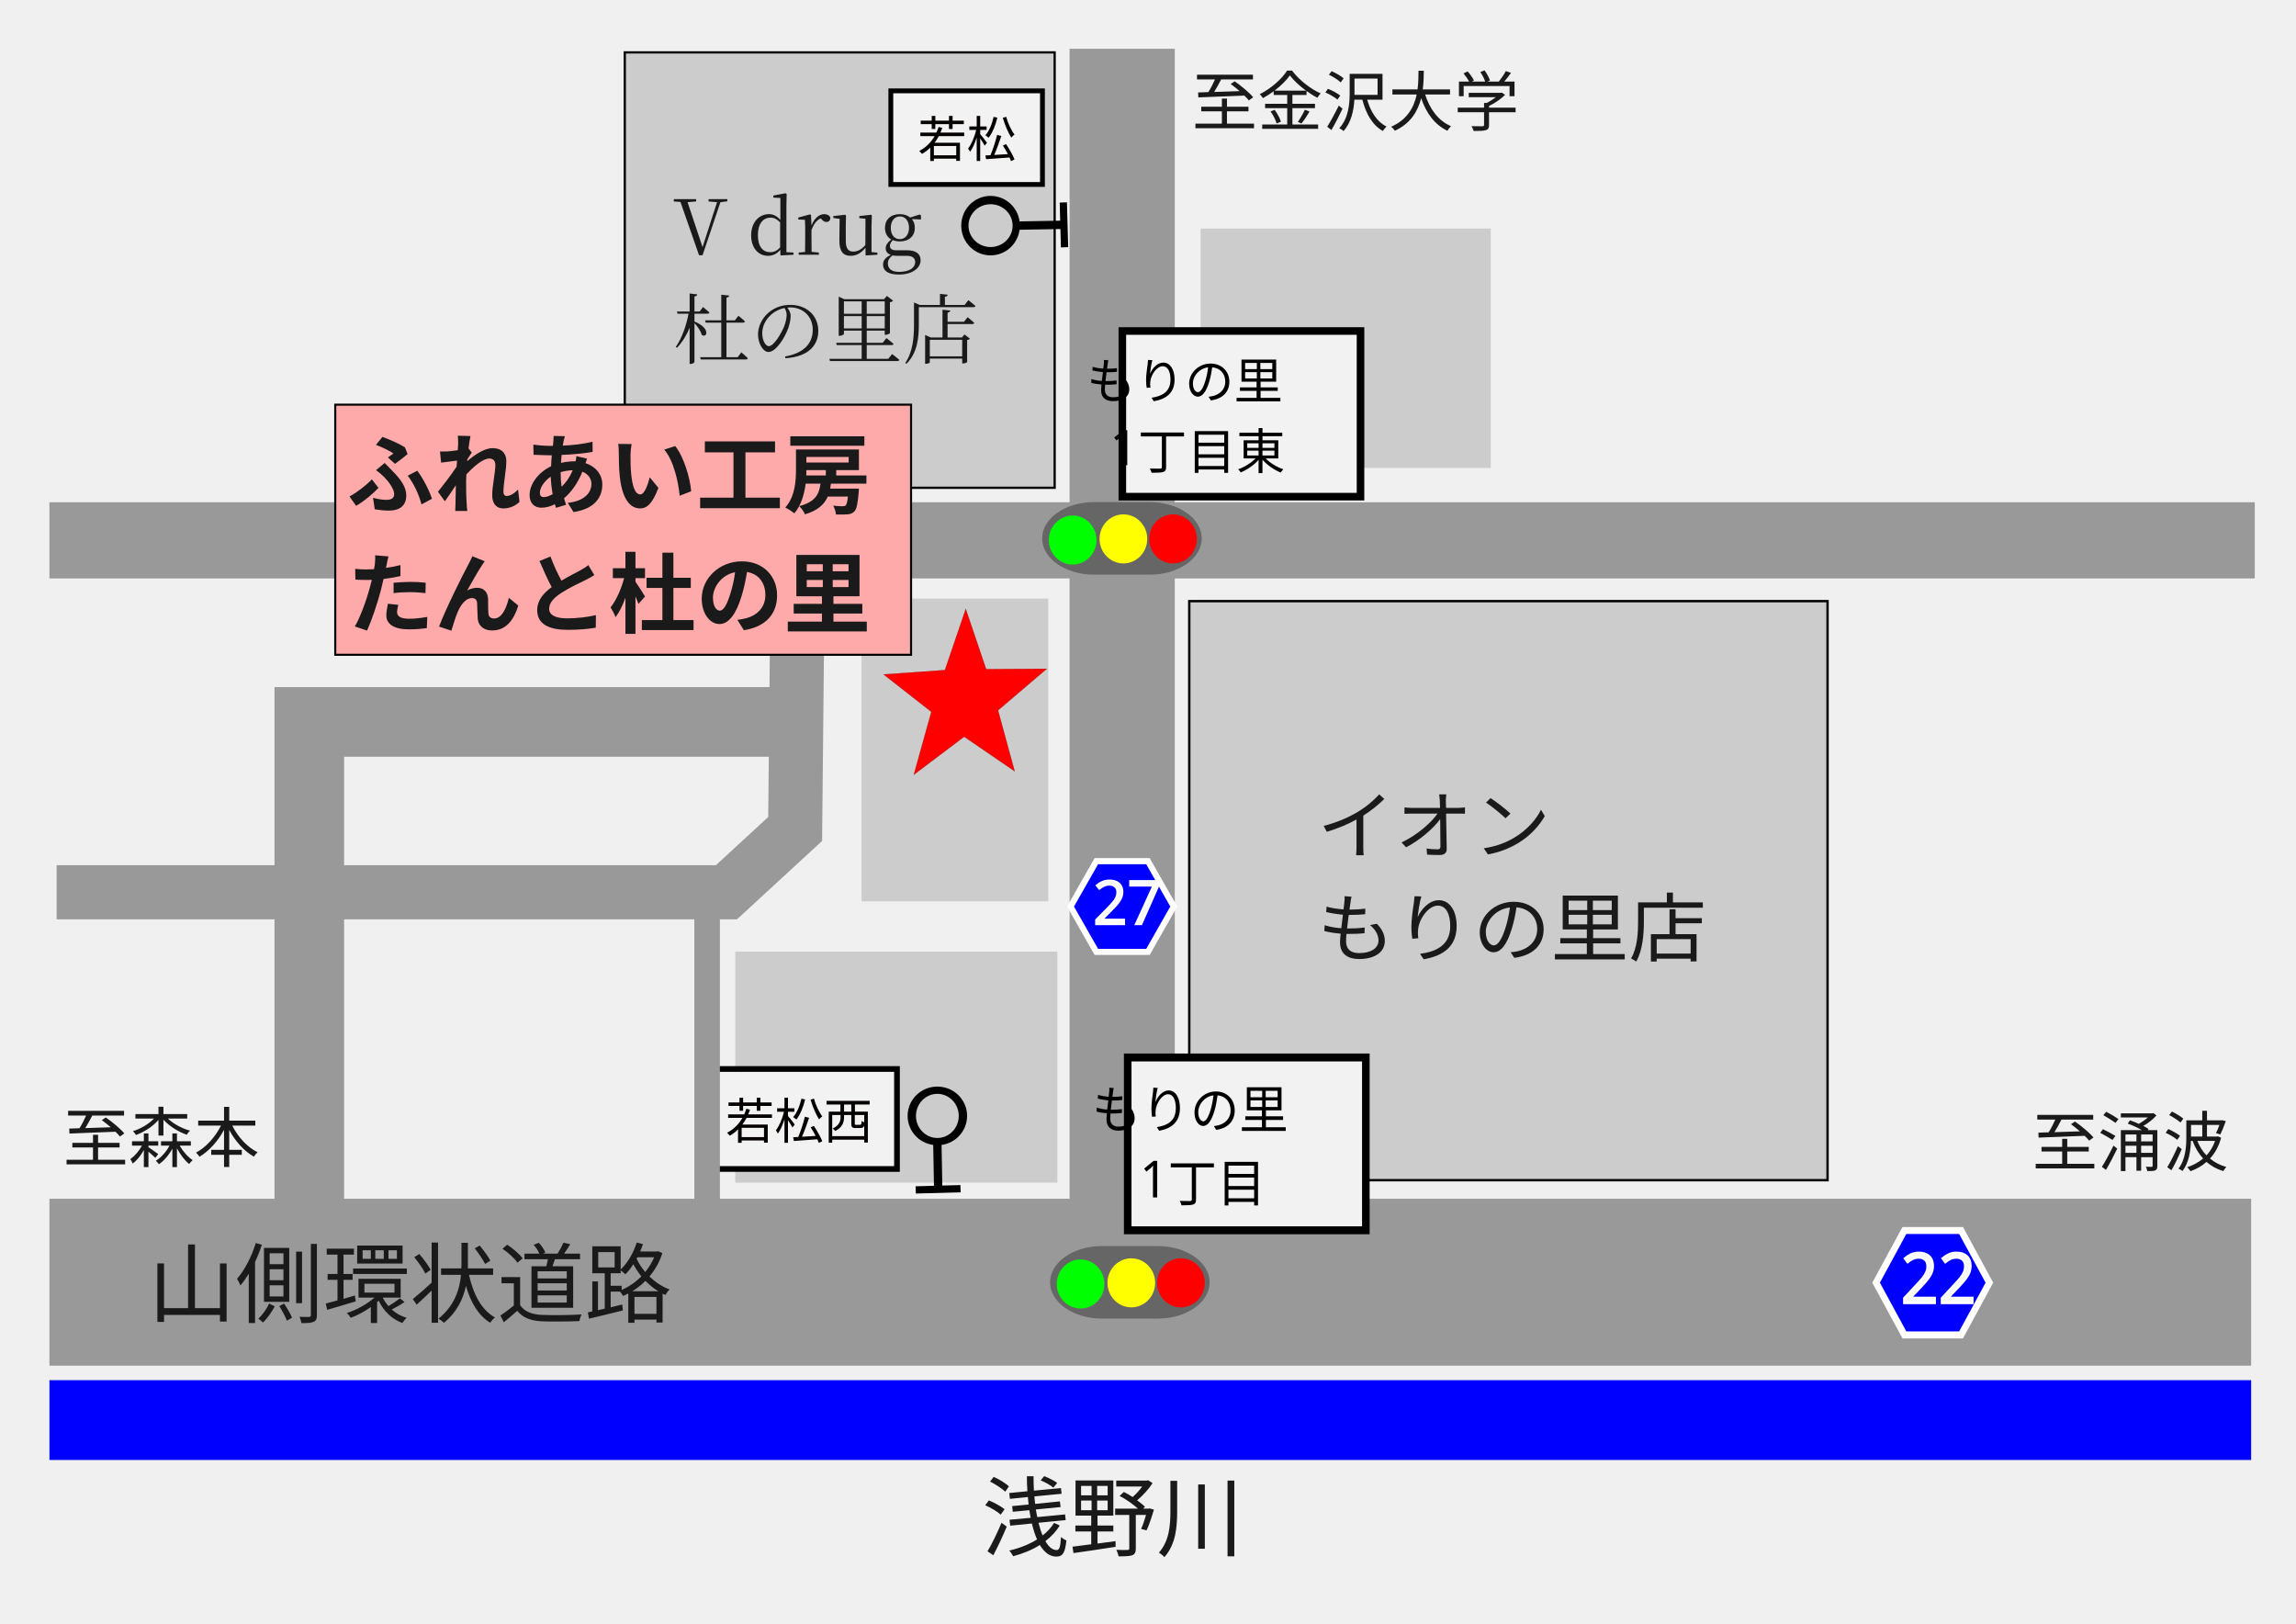
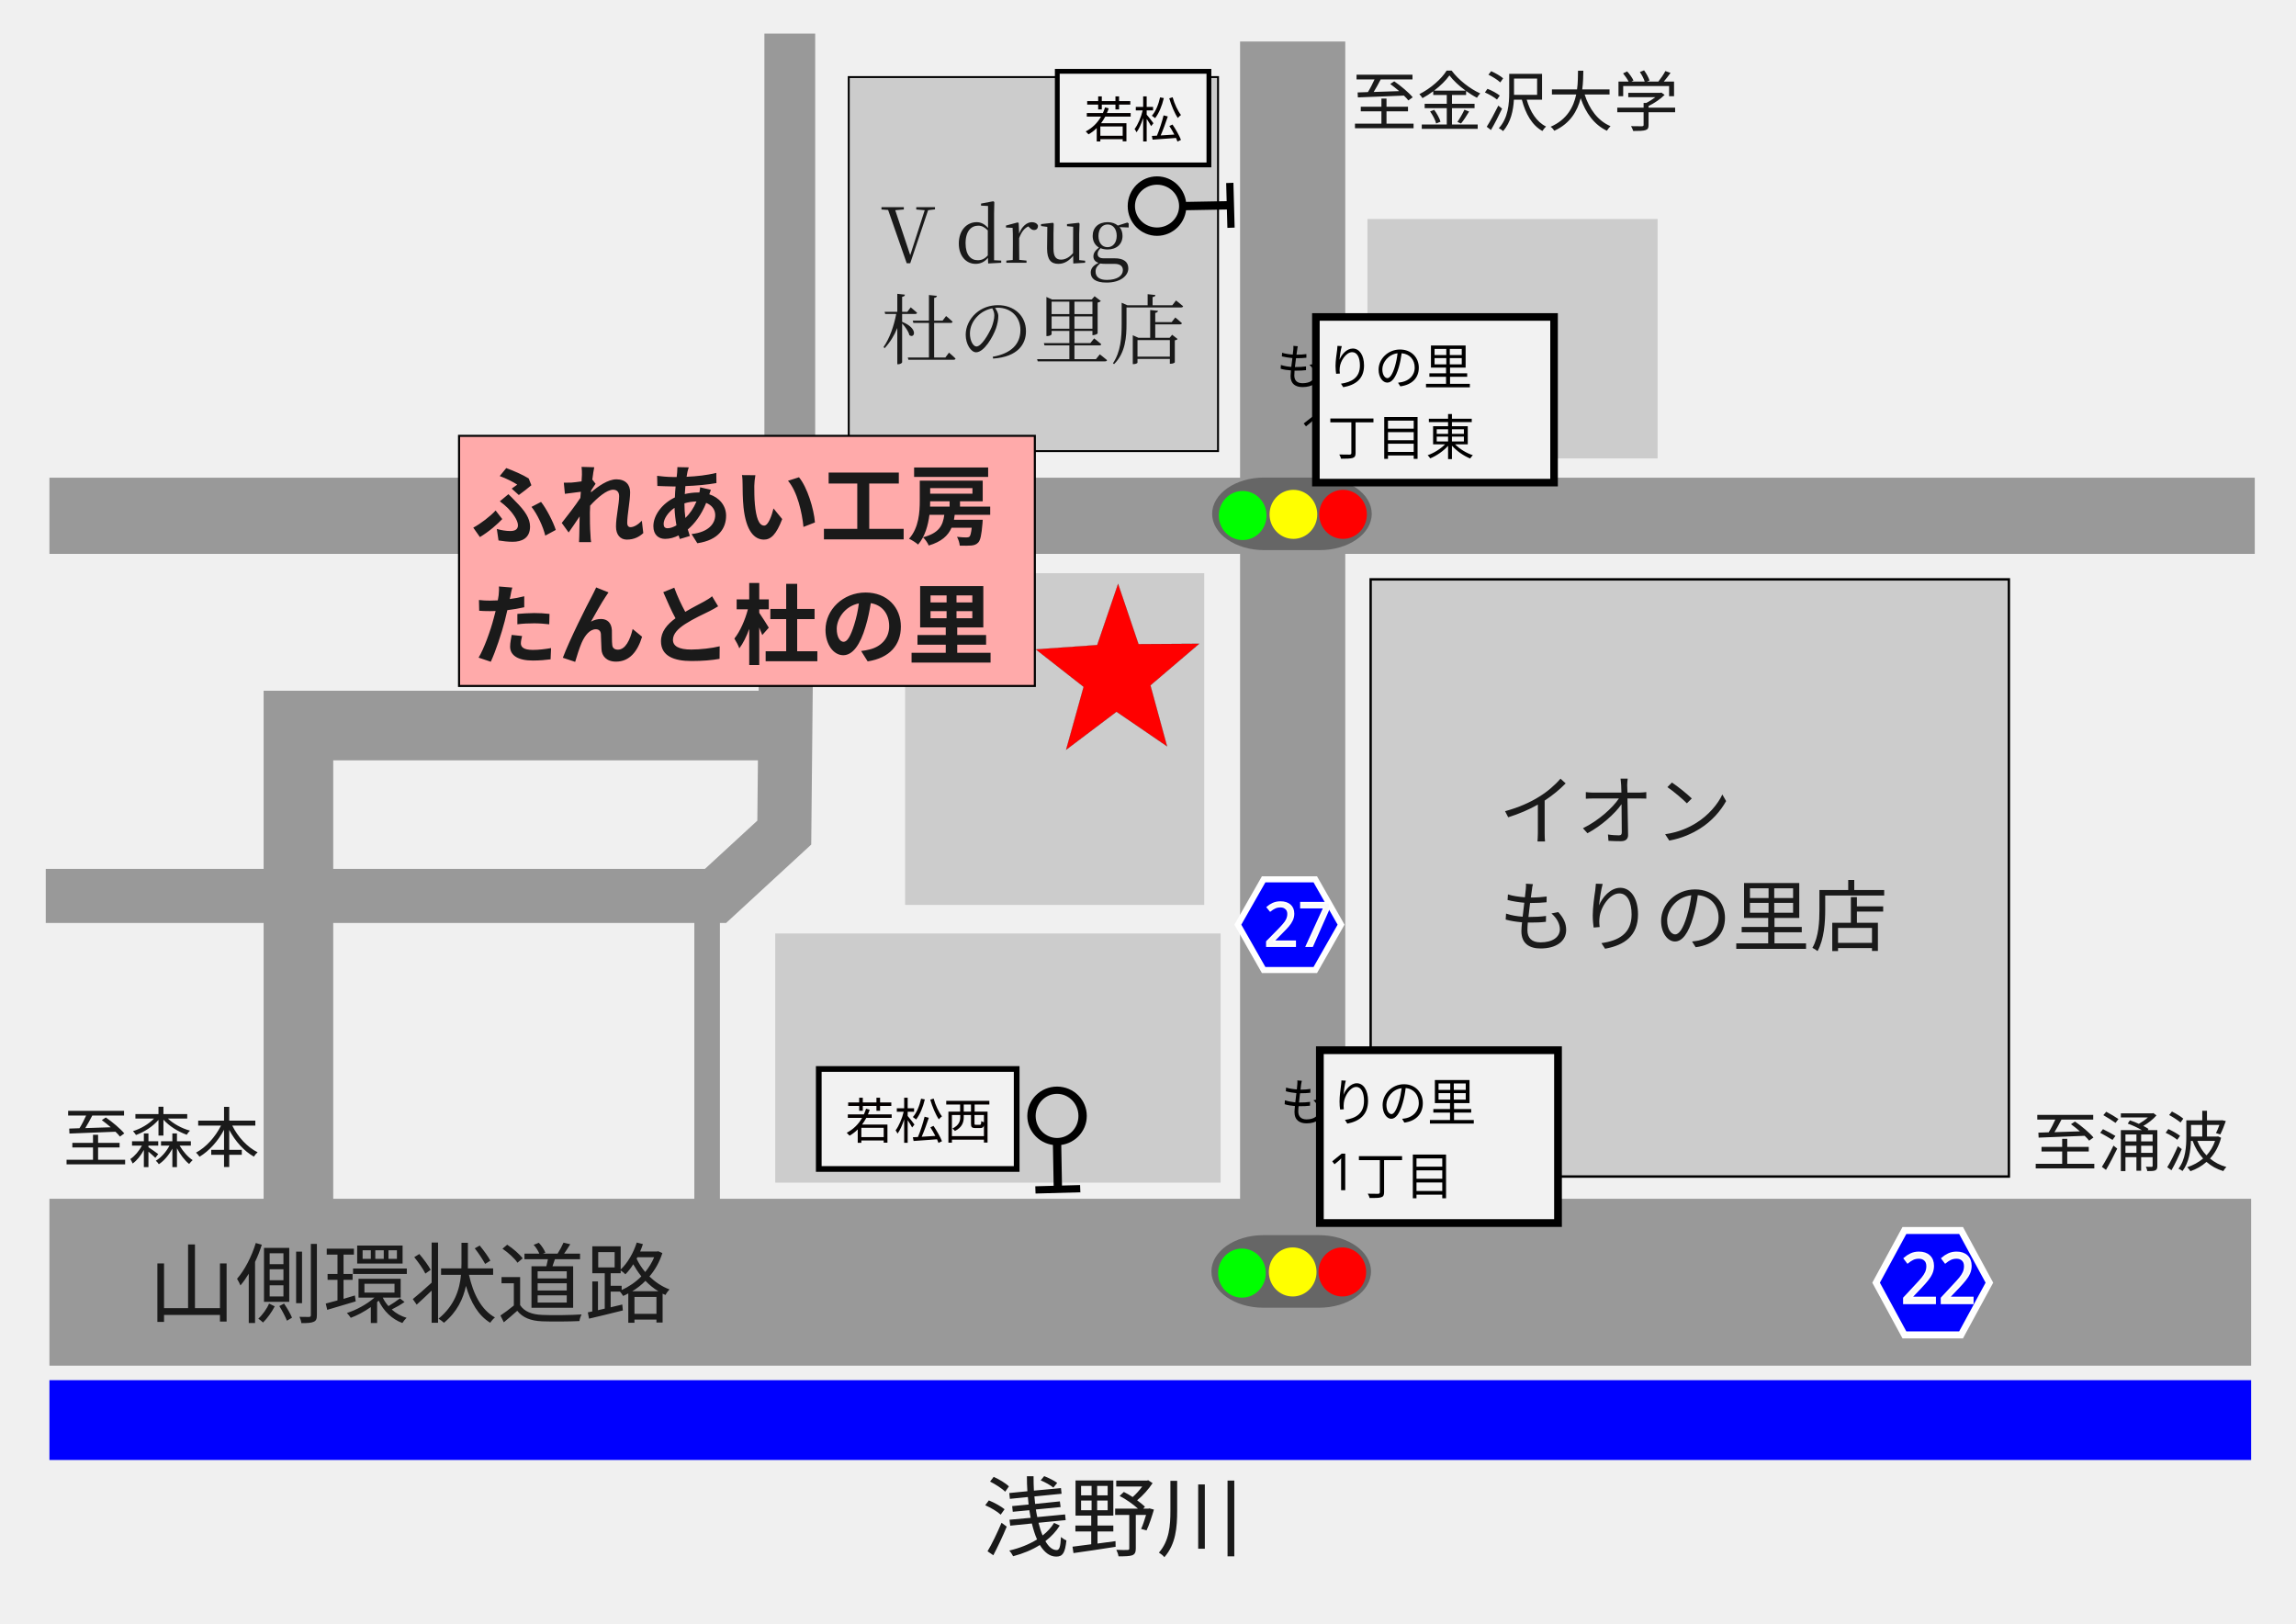
<svg xmlns="http://www.w3.org/2000/svg" width="297mm" height="210mm" viewBox="0 0 297 210" version="1.1" id="svg1">
  <defs id="defs1" />
  <g id="layer1">
    <text xml:space="preserve" style="font-style:normal;font-variant:normal;font-weight:normal;font-stretch:normal;font-size:11.289px;font-family:'Bitstream Vera Serif';-inkscape-font-specification:'Bitstream Vera Serif';writing-mode:lr-tb;direction:ltr;fill:#1a1a1a;stroke-width:0.265" x="127.022" y="200.4" id="text9">
      <tspan style="font-style:normal;font-variant:normal;font-weight:normal;font-stretch:normal;font-family:'Bitstream Vera Serif';-inkscape-font-specification:'Bitstream Vera Serif';writing-mode:lr-tb;fill:#1a1a1a;stroke-width:0.265" x="127.022" y="200.4" id="tspan12">浅野川</tspan>
    </text>
    <rect style="fill:#0000ff;stroke-width:0.298" id="rect1" width="10.322" height="284.801" x="-188.825" y="6.395" transform="rotate(-90)" />
    <rect style="fill:#999999;stroke-width:0.318" id="rect2" width="21.583" height="284.801" x="-176.626" y="6.395" transform="rotate(-90)" />
-     <rect style="fill:#999999;stroke-width:0.285" id="rect3" width="150.142" height="13.607" x="-156.451" y="138.358" transform="rotate(-90)" />
+     <rect style="fill:#999999;stroke-width:0.285" id="rect3" width="150.142" height="13.607" x="-155.512" y="160.41" transform="rotate(-90)" />
    <text xml:space="preserve" style="font-style:normal;font-variant:normal;font-weight:normal;font-stretch:normal;font-size:11.289px;font-family:'Bitstream Vera Serif';-inkscape-font-specification:'Bitstream Vera Serif';writing-mode:lr-tb;direction:ltr;fill:#1a1a1a;stroke-width:0.265" x="19.173" y="170.202" id="text10">
      <tspan id="tspan10" style="font-style:normal;font-variant:normal;font-weight:normal;font-stretch:normal;font-family:'Bitstream Vera Serif';-inkscape-font-specification:'Bitstream Vera Serif';stroke-width:0.265" x="19.173" y="170.202">山側環状道路</tspan>
    </text>
-     <rect style="fill:#cccccc;fill-opacity:1;stroke:none;stroke-width:7;stroke-dasharray:none;stroke-opacity:1" id="rect15" width="37.536" height="30.967" x="155.303" y="29.559" />
-     <rect style="fill:#999999;stroke-width:0.294" id="rect13" width="9.853" height="285.27" x="-74.811" y="6.395" transform="rotate(-90)" />
+     <rect style="fill:#cccccc;fill-opacity:1;stroke:none;stroke-width:7;stroke-dasharray:none;stroke-opacity:1" id="rect15" width="37.536" height="30.967" x="176.886" y="28.321" />
+     <rect style="fill:#999999;stroke-width:0.294" id="rect13" width="9.853" height="285.27" x="-71.636" y="6.395" transform="rotate(-90)" />
    <g id="g21" transform="rotate(-90,105.1769,105.7003)" />
-     <rect style="fill:#cccccc;stroke:#000000;stroke-width:0.293;stroke-dasharray:none;stroke-opacity:1" id="rect6" width="56.311" height="55.607" x="-63.085" y="80.818" transform="rotate(-90)" />
-     <g id="g13" transform="matrix(0.2328042,0,0,0.1626016,123.1591,123.2392)">
+     <rect style="fill:#cccccc;stroke:#000000;stroke-width:0.251;stroke-dasharray:none;stroke-opacity:1" id="rect6" width="48.376" height="47.771" x="-58.343" y="109.788" transform="rotate(-90)" />
+     <g id="g13" transform="matrix(0.2328042,0,0,0.1626016,144.0329,121.8316)">
      <g id="g12">
        <rect style="fill:#666666;stroke-width:0.374" id="rect9" width="88.678" height="57.711" x="54.427" y="233.19" ry="28.855" />
      </g>
      <ellipse style="fill:#00ff00;stroke-width:0.626" id="path11-3" cx="71.39" cy="263.368" rx="13.248" ry="19.508" />
      <ellipse style="fill:#ffff00;stroke-width:0.626" id="path11" cx="99.576" cy="262.451" rx="13.248" ry="19.508" />
      <ellipse style="fill:#ff0000;stroke-width:0.626" id="use12" cx="127.153" cy="262.451" rx="13.248" ry="19.508" />
    </g>
    <g id="g5" transform="matrix(0.2839637,0,0,0.3021338,181.9278,93.17199)">
      <path style="fill:#0000ff;stroke:#ffffff;stroke-width:3;stroke-dasharray:none;stroke-opacity:1" id="path2" d="m 265.564,240.697 -12.903,22.348 h -25.806 l -12.903,-22.348 12.903,-22.348 h 25.806 z" />
      <text xml:space="preserve" style="font-size:29.986px;font-family:'Fira Sans';-inkscape-font-specification:'Fira Sans';writing-mode:lr-tb;direction:ltr;fill:#f9f9f9;stroke:#ffffff;stroke-width:0.8;stroke-dasharray:none;stroke-opacity:1" x="225.213" y="249.491" id="text2">
        <tspan style="font-size:29.986px;stroke-width:0.8;stroke-dasharray:none" x="225.213" y="249.491" id="tspan3">22</tspan>
      </text>
    </g>
    <text xml:space="preserve" style="font-size:6.35px;font-family:'Fira Sans';-inkscape-font-specification:'Fira Sans';writing-mode:lr-tb;direction:ltr;white-space:pre;inline-size:22.758;display:inline;fill:#1a1a0b;fill-opacity:1;stroke:#ffffff;stroke-width:0.8;stroke-dasharray:none;stroke-opacity:1" x="158.588" y="208.322" id="text11" transform="rotate(-90,104.6478,106.2295)" />
-     <rect style="fill:#cccccc;stroke:#000000;stroke-width:0.306;stroke-dasharray:none;stroke-opacity:1" id="rect4" width="74.891" height="82.566" x="-152.637" y="153.837" transform="rotate(-90)" />
-     <g id="g19" transform="matrix(0.9998485,0,0,1.043237,-10.89099,-75.75023)" style="fill:#cccccc;stroke:#000000;stroke-width:0.279;stroke-dasharray:none;stroke-opacity:1">
-       <rect style="fill:#f2f2f2;stroke:#000000;stroke-width:0.98;stroke-dasharray:none;stroke-opacity:1" id="rect7" width="30.809" height="21.425" x="156.79" y="203.709" ry="0" rx="0" />
-       <text xml:space="preserve" style="font-size:6.35px;font-family:'Fira Sans';-inkscape-font-specification:'Fira Sans';text-align:center;writing-mode:lr-tb;direction:ltr;text-anchor:middle;fill:#000000;fill-opacity:1;stroke:#000000;stroke-width:0;stroke-dasharray:none;stroke-opacity:1" x="172.299" y="212.485" id="text16">
-         <tspan style="fill:#000000;fill-opacity:1;stroke:#000000;stroke-width:0;stroke-dasharray:none;stroke-opacity:1" x="172.299" y="212.485" id="tspan18">もりの里</tspan>
-         <tspan style="fill:#000000;fill-opacity:1;stroke:#000000;stroke-width:0;stroke-dasharray:none;stroke-opacity:1" x="172.299" y="221.063" id="tspan19">1丁目</tspan>
+     <g id="g17" transform="matrix(0.9999425,0,0,1.031262,23.47093,-5.243289)">
+       <rect style="fill:#cccccc;stroke:#000000;stroke-width:0.306;stroke-dasharray:none;stroke-opacity:1" id="rect4" width="74.891" height="82.566" x="-152.637" y="153.837" transform="rotate(-90)" />
+       <text xml:space="preserve" style="font-style:normal;font-variant:normal;font-weight:normal;font-stretch:normal;font-size:9.682px;font-family:'Bitstream Vera Serif';-inkscape-font-specification:'Bitstream Vera Serif';writing-mode:lr-tb;direction:ltr;white-space:pre;inline-size:63.174;display:inline;fill:#1a1a1a;stroke-width:0.265" x="79.744" y="175.935" id="text4" transform="matrix(1.040923,0,0,1,87.35823,-65.61714)">
+         <tspan x="79.744" y="175.935" id="tspan2">イオン
+ </tspan>
+         <tspan x="79.744" y="189.201" id="tspan5">もりの里店</tspan>
      </text>
    </g>
-     <text xml:space="preserve" style="font-style:normal;font-variant:normal;font-weight:normal;font-stretch:normal;font-size:9.682px;font-family:'Bitstream Vera Serif';-inkscape-font-specification:'Bitstream Vera Serif';writing-mode:lr-tb;direction:ltr;white-space:pre;inline-size:63.174;display:inline;fill:#1a1a1a;stroke-width:0.265" x="79.744" y="175.935" id="text4" transform="matrix(1.040923,0,0,1,87.35823,-65.61714)">
-       <tspan x="79.744" y="175.935" id="tspan2">イオン
- </tspan>
-       <tspan x="79.744" y="189.201" id="tspan5">もりの里店</tspan>
+     <text xml:space="preserve" style="font-style:normal;font-variant:normal;font-weight:normal;font-stretch:normal;font-size:8.467px;font-family:'Bitstream Vera Serif';-inkscape-font-specification:'Bitstream Vera Serif';writing-mode:lr-tb;direction:ltr;fill:#1a1a1a;stroke-width:0.265" x="174.822" y="16.254" id="text14">
+       <tspan id="tspan14" style="font-style:normal;font-variant:normal;font-weight:normal;font-stretch:normal;font-size:8.467px;font-family:'Bitstream Vera Serif';-inkscape-font-specification:'Bitstream Vera Serif';fill:#1a1a1a;stroke-width:0.265" x="174.822" y="16.254">至金沢大学</tspan>
    </text>
-     <text xml:space="preserve" style="font-style:normal;font-variant:normal;font-weight:normal;font-stretch:normal;font-size:8.467px;font-family:'Bitstream Vera Serif';-inkscape-font-specification:'Bitstream Vera Serif';writing-mode:lr-tb;direction:ltr;fill:#1a1a1a;stroke-width:0.265" x="154.185" y="16.254" id="text14">
-       <tspan id="tspan14" style="font-style:normal;font-variant:normal;font-weight:normal;font-stretch:normal;font-size:8.467px;font-family:'Bitstream Vera Serif';-inkscape-font-specification:'Bitstream Vera Serif';fill:#1a1a1a;stroke-width:0.265" x="154.185" y="16.254">至金沢大学</tspan>
+     <rect style="fill:#cccccc;fill-opacity:1;stroke-width:0.463" id="rect10" width="38.692" height="42.901" x="117.081" y="74.133" />
+     <text xml:space="preserve" style="font-style:normal;font-variant:normal;font-weight:normal;font-stretch:normal;font-size:9.878px;font-family:'Noto Serif CJK JP';-inkscape-font-specification:'Noto Serif CJK JP';writing-mode:lr-tb;direction:ltr;fill:#1a1a1a;stroke-width:0.265" x="113.977" y="33.985" id="text6">
+       <tspan id="tspan6" style="font-style:normal;font-variant:normal;font-weight:normal;font-stretch:normal;font-family:'Noto Serif CJK JP';-inkscape-font-specification:'Noto Serif CJK JP';stroke-width:0.265" x="113.977" y="33.985">V drug</tspan>
+       <tspan style="font-style:normal;font-variant:normal;font-weight:normal;font-stretch:normal;font-family:'Noto Serif CJK JP';-inkscape-font-specification:'Noto Serif CJK JP';stroke-width:0.265" x="113.977" y="46.332" id="tspan9">杜の里店</tspan>
    </text>
-     <rect style="fill:#cccccc;fill-opacity:1;stroke-width:0.35" id="rect10" width="24.147" height="39.148" x="111.45" y="77.417" />
-     <g id="g6-9" transform="matrix(0,-0.7104633,0.6183134,0,68.85734,73.1831)">
-       <ellipse style="fill:none;stroke:#000000;stroke-width:1.518;stroke-dasharray:none;stroke-opacity:1" id="path15-7-3" cx="61.934" cy="95.869" rx="4.655" ry="5.375" />
-       <path style="fill:none;stroke:#000000;stroke-width:1.518;stroke-dasharray:none;stroke-opacity:1" d="m 61.934,101.495 c 0.152,9.669 0.152,9.669 0.152,9.669" id="path16-5-6" />
-       <path style="fill:none;stroke:#000000;stroke-width:1.518;stroke-dasharray:none;stroke-opacity:1" d="m 57.995,111.347 c 8.159,-0.256 8.159,-0.256 8.159,-0.256 v 0" id="path17-9-0" />
-     </g>
-     <text xml:space="preserve" style="font-size:9.878px;font-family:'Noto Serif CJK JP';-inkscape-font-specification:'Noto Serif CJK JP';writing-mode:lr-tb;direction:ltr;fill:#1a1a1a;stroke-width:0.265;font-weight:normal;font-style:normal;font-stretch:normal;font-variant:normal" x="87.113" y="32.948" id="text6">
-       <tspan id="tspan6" style="stroke-width:0.265;-inkscape-font-specification:'Noto Serif CJK JP';font-family:'Noto Serif CJK JP';font-weight:normal;font-style:normal;font-stretch:normal;font-variant:normal" x="87.113" y="32.948">V drug</tspan>
-       <tspan style="stroke-width:0.265;-inkscape-font-specification:'Noto Serif CJK JP';font-family:'Noto Serif CJK JP';font-weight:normal;font-style:normal;font-stretch:normal;font-variant:normal" x="87.113" y="46.291" id="tspan9">杜の里店</tspan>
-     </text>
-     <path style="fill:none;fill-opacity:1;stroke:#999999;stroke-width:7;stroke-dasharray:none;stroke-opacity:1" d="m 103.188,73.593 -0.329,33.621 -8.894,8.19 H 7.327" id="path13" />
-     <g id="g13-1" transform="matrix(0.2328042,0,0,0.1626016,122.1343,27.02259)">
+     <g id="g13-1" transform="matrix(0.2328042,0,0,0.1626016,144.1265,23.84759)">
      <g id="g12-2">
        <rect style="fill:#666666;stroke-width:0.374" id="rect9-7" width="88.678" height="57.711" x="54.427" y="233.19" ry="28.855" />
      </g>
      <ellipse style="fill:#00ff00;stroke-width:0.626" id="path11-3-0" cx="71.39" cy="263.368" rx="13.248" ry="19.508" />
      <ellipse style="fill:#ffff00;stroke-width:0.626" id="path11-9" cx="99.576" cy="262.451" rx="13.248" ry="19.508" />
      <ellipse style="fill:#ff0000;stroke-width:0.626" id="use12-3" cx="127.153" cy="262.451" rx="13.248" ry="19.508" />
    </g>
-     <g id="g20" transform="translate(-10.25658,-154.0962)">
-       <rect style="fill:#f2f2f2;stroke:#000000;stroke-width:0.98;stroke-dasharray:none;stroke-opacity:1" id="rect7-5" width="30.809" height="21.425" x="155.437" y="196.906" ry="0" rx="0" />
-       <text xml:space="preserve" style="font-size:6.35px;font-family:'Fira Sans';-inkscape-font-specification:'Fira Sans';text-align:center;writing-mode:lr-tb;direction:ltr;text-anchor:middle;fill:#000000;fill-opacity:1;stroke:#000000;stroke-width:0;stroke-dasharray:none;stroke-opacity:1" x="170.946" y="205.682" id="text16-6">
-         <tspan style="fill:#000000;fill-opacity:1;stroke:#000000;stroke-width:0;stroke-dasharray:none;stroke-opacity:1" x="170.946" y="205.682" id="tspan18-2">もりの里</tspan>
-         <tspan style="fill:#000000;fill-opacity:1;stroke:#000000;stroke-width:0;stroke-dasharray:none;stroke-opacity:1" x="170.946" y="214.26" id="tspan19-9">1丁目東</tspan>
+     <g id="g26">
+       <rect style="fill:#f2f2f2;stroke:#000000;stroke-width:0.98;stroke-dasharray:none;stroke-opacity:1" id="rect7-5" width="30.809" height="21.425" x="170.217" y="40.993" ry="0" rx="0" />
+       <text xml:space="preserve" style="font-size:6.35px;font-family:'Fira Sans';-inkscape-font-specification:'Fira Sans';text-align:center;writing-mode:lr-tb;direction:ltr;text-anchor:middle;fill:#000000;fill-opacity:1;stroke:#000000;stroke-width:0;stroke-dasharray:none;stroke-opacity:1" x="185.197" y="49.769" id="text16-6">
+         <tspan style="fill:#000000;fill-opacity:1;stroke:#000000;stroke-width:0;stroke-dasharray:none;stroke-opacity:1" x="185.197" y="49.769" id="tspan18-2">もりの里</tspan>
+         <tspan style="fill:#000000;fill-opacity:1;stroke:#000000;stroke-width:0;stroke-dasharray:none;stroke-opacity:1" x="185.197" y="58.347" id="tspan19-9">1丁目東</tspan>
      </text>
    </g>
-     <g id="g3" transform="translate(1.407587,-30.90685)">
-       <rect style="fill:#ffaaaa;stroke:#000000;stroke-width:0.265;stroke-opacity:1" id="rect5" width="74.482" height="32.348" x="41.96" y="83.244" />
-       <text xml:space="preserve" style="font-style:normal;font-variant:normal;font-weight:bold;font-stretch:normal;font-size:11.289px;font-family:'Bitstream Vera Serif';-inkscape-font-specification:'Bitstream Vera Serif Bold';writing-mode:lr-tb;direction:ltr;fill:#1a1a1a;stroke:none;stroke-width:0.265;stroke-opacity:1" x="43.49" y="96.416" id="text5">
-         <tspan style="font-style:normal;font-variant:normal;font-weight:bold;font-stretch:normal;font-size:11.289px;font-family:'Bitstream Vera Serif';-inkscape-font-specification:'Bitstream Vera Serif Bold';fill:#1a1a1a;stroke:none;stroke-width:0.265;stroke-opacity:1" x="43.49" y="96.416" id="tspan7">ふれあい工房</tspan>
-         <tspan style="font-style:normal;font-variant:normal;font-weight:bold;font-stretch:normal;font-size:11.289px;font-family:'Bitstream Vera Serif';-inkscape-font-specification:'Bitstream Vera Serif Bold';fill:#1a1a1a;stroke:none;stroke-width:0.265;stroke-opacity:1" x="43.49" y="111.885" id="tspan8">たんと杜の里</tspan>
+     <g id="g18" transform="translate(21.53355,-2.525889)">
+       <g id="g6-9" transform="matrix(0,-0.7104633,0.6183134,0,68.85734,73.1831)">
+         <ellipse style="fill:none;stroke:#000000;stroke-width:1.518;stroke-dasharray:none;stroke-opacity:1" id="path15-7-3" cx="61.934" cy="95.869" rx="4.655" ry="5.375" />
+         <path style="fill:none;stroke:#000000;stroke-width:1.518;stroke-dasharray:none;stroke-opacity:1" d="m 61.934,101.495 c 0.152,9.669 0.152,9.669 0.152,9.669" id="path16-5-6" />
+         <path style="fill:none;stroke:#000000;stroke-width:1.518;stroke-dasharray:none;stroke-opacity:1" d="m 57.995,111.347 c 8.159,-0.256 8.159,-0.256 8.159,-0.256 v 0" id="path17-9-0" />
+       </g>
+       <g id="g24" transform="translate(-52.54932,-169.6393)">
+         <rect style="fill:#f2f2f2;fill-opacity:1;stroke:#000000;stroke-width:0.624;stroke-dasharray:none;stroke-opacity:1" id="rect22-7" width="19.613" height="12.106" x="167.783" y="181.39" />
+         <text xml:space="preserve" style="font-size:6.35px;font-family:'Fira Sans';-inkscape-font-specification:'Fira Sans';writing-mode:lr-tb;direction:ltr;fill:#040000;fill-opacity:1;stroke:#000000;stroke-width:0;stroke-dasharray:none;stroke-opacity:1" x="171.256" y="189.964" id="text22-9">
+           <tspan id="tspan22-2" style="fill:#040000;fill-opacity:1;stroke:#000000;stroke-width:0;stroke-dasharray:none;stroke-opacity:1" x="171.256" y="189.964">若松</tspan>
+         </text>
+       </g>
+     </g>
+     <g id="g27">
+       <rect style="fill:#f2f2f2;stroke:#000000;stroke-width:1.001;stroke-dasharray:none;stroke-opacity:1" id="rect7" width="30.805" height="22.352" x="170.732" y="135.828" ry="0" rx="0" />
+       <text xml:space="preserve" style="font-size:6.485px;font-family:'Fira Sans';-inkscape-font-specification:'Fira Sans';text-align:center;writing-mode:lr-tb;direction:ltr;text-anchor:middle;fill:#000000;fill-opacity:1;stroke:#000000;stroke-width:0;stroke-dasharray:none;stroke-opacity:1" x="189.696" y="141.937" id="text16" transform="scale(0.9789842,1.021467)">
+         <tspan style="fill:#000000;fill-opacity:1;stroke:#000000;stroke-width:0;stroke-dasharray:none;stroke-opacity:1" x="189.696" y="141.937" id="tspan18">もりの里</tspan>
+         <tspan style="fill:#000000;fill-opacity:1;stroke:#000000;stroke-width:0;stroke-dasharray:none;stroke-opacity:1" x="189.696" y="150.697" id="tspan19">1丁目</tspan>
      </text>
    </g>
-     <g id="g24" transform="translate(-52.54932,-169.6393)">
-       <rect style="fill:#f2f2f2;fill-opacity:1;stroke:#000000;stroke-width:0.624;stroke-dasharray:none;stroke-opacity:1" id="rect22-7" width="19.613" height="12.106" x="167.783" y="181.39" />
-       <text xml:space="preserve" style="font-size:6.35px;font-family:'Fira Sans';-inkscape-font-specification:'Fira Sans';writing-mode:lr-tb;direction:ltr;fill:#040000;fill-opacity:1;stroke:#000000;stroke-width:0;stroke-dasharray:none;stroke-opacity:1" x="171.256" y="189.964" id="text22-9">
-         <tspan id="tspan22-2" style="fill:#040000;fill-opacity:1;stroke:#000000;stroke-width:0;stroke-dasharray:none;stroke-opacity:1" x="171.256" y="189.964">若松</tspan>
+     <g id="g25" transform="translate(0.5291667)">
+       <g id="g22" transform="translate(21.11374,2.345972)">
+         <path style="fill:#0000ff;stroke:#ffffff;stroke-width:3;stroke-dasharray:none;stroke-opacity:1" id="path2-9" d="m 265.564,240.697 -12.903,22.348 h -25.806 l -12.903,-22.348 12.903,-22.348 h 25.806 z" transform="matrix(0.2586993,0,0,0.2624864,83.13086,54.06625)" />
+       </g>
+       <text xml:space="preserve" style="font-size:7.814px;font-family:'Fira Sans';-inkscape-font-specification:'Fira Sans';writing-mode:lr-tb;direction:ltr;fill:#f9f9f9;stroke:#ffffff;stroke-width:0.208;stroke-dasharray:none;stroke-opacity:1" x="164.165" y="121.484" id="text2-2" transform="scale(0.9927599,1.007293)">
+         <tspan style="font-size:7.814px;stroke-width:0.208;stroke-dasharray:none" x="164.165" y="121.484" id="tspan3-2">27</tspan>
      </text>
    </g>
-     <path style="fill:#0000ff;stroke:#ffffff;stroke-width:3;stroke-dasharray:none;stroke-opacity:1" id="path2-9" d="m 265.564,240.697 -12.903,22.348 h -25.806 l -12.903,-22.348 12.903,-22.348 h 25.806 z" transform="matrix(0.2586993,0,0,0.2624864,83.13086,54.06625)" />
-     <text xml:space="preserve" style="font-size:7.814px;font-family:'Fira Sans';-inkscape-font-specification:'Fira Sans';writing-mode:lr-tb;direction:ltr;fill:#f9f9f9;stroke:#ffffff;stroke-width:0.208;stroke-dasharray:none;stroke-opacity:1" x="142.425" y="118.689" id="text2-2" transform="scale(0.9927599,1.007293)">
-       <tspan style="font-size:7.814px;stroke-width:0.208;stroke-dasharray:none" x="142.425" y="118.689" id="tspan3-2">27</tspan>
-     </text>
-     <path style="fill:#ff0000;stroke:#000000;stroke-width:0.1" id="path1" d="m 205.537,140.267 -46.556,-29.822 -44.32,32.018 13.976,-53.493 L 84.49,56.713 139.684,53.474 156.72,1.52 176.856,53.012 231.531,53.16 188.782,88.222 Z" transform="matrix(0.04899067,-0.1447965,0.135022,0.04570148,106.4041,109.8463)" />
-     <rect style="fill:#cccccc;fill-opacity:1;stroke-width:0.289" id="rect8" width="41.668" height="29.883" x="95.107" y="123.074" />
-     <g id="g8">
+     <path style="fill:#ff0000;stroke:#000000;stroke-width:0.1" id="path1" d="m 205.537,140.267 -46.556,-29.822 -44.32,32.018 13.976,-53.493 L 84.49,56.713 139.684,53.474 156.72,1.52 176.856,53.012 231.531,53.16 188.782,88.222 Z" transform="matrix(0.04899067,-0.1447965,0.135022,0.04570148,126.1102,106.6113)" />
+     <rect style="fill:#cccccc;fill-opacity:1;stroke-width:0.353" id="rect8" width="57.607" height="32.229" x="100.282" y="120.728" />
+     <g id="g8" transform="translate(15.48341)">
      <g id="g23" transform="translate(-72.71936,-58.20566)">
        <rect style="fill:#f2f2f2;fill-opacity:1;stroke:#000000;stroke-width:0.737;stroke-dasharray:none;stroke-opacity:1" id="rect22" width="25.6" height="12.932" x="163.148" y="196.461" />
        <text xml:space="preserve" style="font-size:6.35px;font-family:'Fira Sans';-inkscape-font-specification:'Fira Sans';writing-mode:lr-tb;direction:ltr;fill:#040000;fill-opacity:1;stroke:#000000;stroke-width:0;stroke-dasharray:none;stroke-opacity:1" x="166.564" y="205.507" id="text22">
          <tspan id="tspan22" style="fill:#040000;fill-opacity:1;stroke:#000000;stroke-width:0;stroke-dasharray:none;stroke-opacity:1" x="166.564" y="205.507">若松西</tspan>
        </text>
      </g>
      <g id="g6-9-3" transform="matrix(0.7104633,0,0,0.6183134,77.24975,85.04763)">
        <ellipse style="fill:none;stroke:#000000;stroke-width:1.518;stroke-dasharray:none;stroke-opacity:1" id="path15-7-3-5" cx="61.934" cy="95.869" rx="4.655" ry="5.375" />
        <path style="fill:none;stroke:#000000;stroke-width:1.518;stroke-dasharray:none;stroke-opacity:1" d="m 61.934,101.495 c 0.152,9.669 0.152,9.669 0.152,9.669" id="path16-5-6-6" />
        <path style="fill:none;stroke:#000000;stroke-width:1.518;stroke-dasharray:none;stroke-opacity:1" d="m 57.995,111.347 c 8.159,-0.256 8.159,-0.256 8.159,-0.256 v 0" id="path17-9-0-2" />
      </g>
    </g>
+     <rect style="fill:#999999;fill-opacity:1;stroke:none;stroke-width:7;stroke-dasharray:none;stroke-opacity:1" id="rect16" width="6.569" height="62.872" x="98.88" y="4.343" />
    <text xml:space="preserve" style="font-style:normal;font-variant:normal;font-weight:normal;font-stretch:normal;font-size:8.467px;font-family:'Bitstream Vera Serif';-inkscape-font-specification:'Bitstream Vera Serif';writing-mode:lr-tb;direction:ltr;fill:#1a1a1a;stroke-width:0.3" x="8.156" y="150.262" id="text1">
      <tspan id="tspan1" style="font-style:normal;font-variant:normal;font-weight:normal;font-stretch:normal;font-size:8.467px;font-family:'Bitstream Vera Serif';-inkscape-font-specification:'Bitstream Vera Serif';fill:#1a1a1a;stroke-width:0.3" x="8.156" y="150.262">至森本</tspan>
    </text>
    <text xml:space="preserve" style="font-style:normal;font-variant:normal;font-weight:normal;font-stretch:normal;font-size:8.467px;font-family:'Bitstream Vera Serif';-inkscape-font-specification:'Bitstream Vera Serif';writing-mode:lr-tb;direction:ltr;fill:#1a1a1a;stroke-width:0.3" x="262.879" y="150.791" id="text7">
      <tspan id="tspan4" style="font-style:normal;font-variant:normal;font-weight:normal;font-stretch:normal;font-size:8.467px;font-family:'Bitstream Vera Serif';-inkscape-font-specification:'Bitstream Vera Serif';stroke-width:0.3" x="262.879" y="150.791">至涌波</tspan>
    </text>
    <rect style="fill:#999999;stroke-width:0.07" id="rect3-3-3" width="37.066" height="3.308" x="-155.787" y="89.816" transform="rotate(-90)" />
    <path style="fill:#999999;fill-opacity:1;stroke:none;stroke-width:20;stroke-dasharray:none;stroke-opacity:1" d="M 43.13,23.224 23.556,51.424" id="path10" />
-     <path style="fill:none;fill-opacity:1;stroke:#999999;stroke-width:9.003;stroke-dasharray:none;stroke-opacity:1" d="M 101.413,93.368 H 40.011 v 63.747" id="path15" />
+     <g id="g16" transform="translate(-1.407583,0.4691943)">
+       <path style="fill:none;fill-opacity:1;stroke:#999999;stroke-width:7;stroke-dasharray:none;stroke-opacity:1" d="m 103.188,73.593 -0.329,33.621 -8.894,8.19 H 7.327" id="path13" />
+       <path style="fill:none;fill-opacity:1;stroke:#999999;stroke-width:9.003;stroke-dasharray:none;stroke-opacity:1" d="M 101.413,93.368 H 40.011 v 63.747" id="path15" />
+     </g>
+     <g id="g3" transform="translate(17.42017,-26.87461)">
+       <rect style="fill:#ffaaaa;stroke:#000000;stroke-width:0.265;stroke-opacity:1" id="rect5" width="74.482" height="32.348" x="41.96" y="83.244" />
+       <text xml:space="preserve" style="font-style:normal;font-variant:normal;font-weight:bold;font-stretch:normal;font-size:11.289px;font-family:'Bitstream Vera Serif';-inkscape-font-specification:'Bitstream Vera Serif Bold';writing-mode:lr-tb;direction:ltr;fill:#1a1a1a;stroke:none;stroke-width:0.265;stroke-opacity:1" x="43.49" y="96.416" id="text5">
+         <tspan style="font-style:normal;font-variant:normal;font-weight:bold;font-stretch:normal;font-size:11.289px;font-family:'Bitstream Vera Serif';-inkscape-font-specification:'Bitstream Vera Serif Bold';fill:#1a1a1a;stroke:none;stroke-width:0.265;stroke-opacity:1" x="43.49" y="96.416" id="tspan7">ふれあい工房</tspan>
+         <tspan style="font-style:normal;font-variant:normal;font-weight:bold;font-stretch:normal;font-size:11.289px;font-family:'Bitstream Vera Serif';-inkscape-font-specification:'Bitstream Vera Serif Bold';fill:#1a1a1a;stroke:none;stroke-width:0.265;stroke-opacity:1" x="43.49" y="111.885" id="tspan8">たんと杜の里</tspan>
+       </text>
+     </g>
  </g>
</svg>
